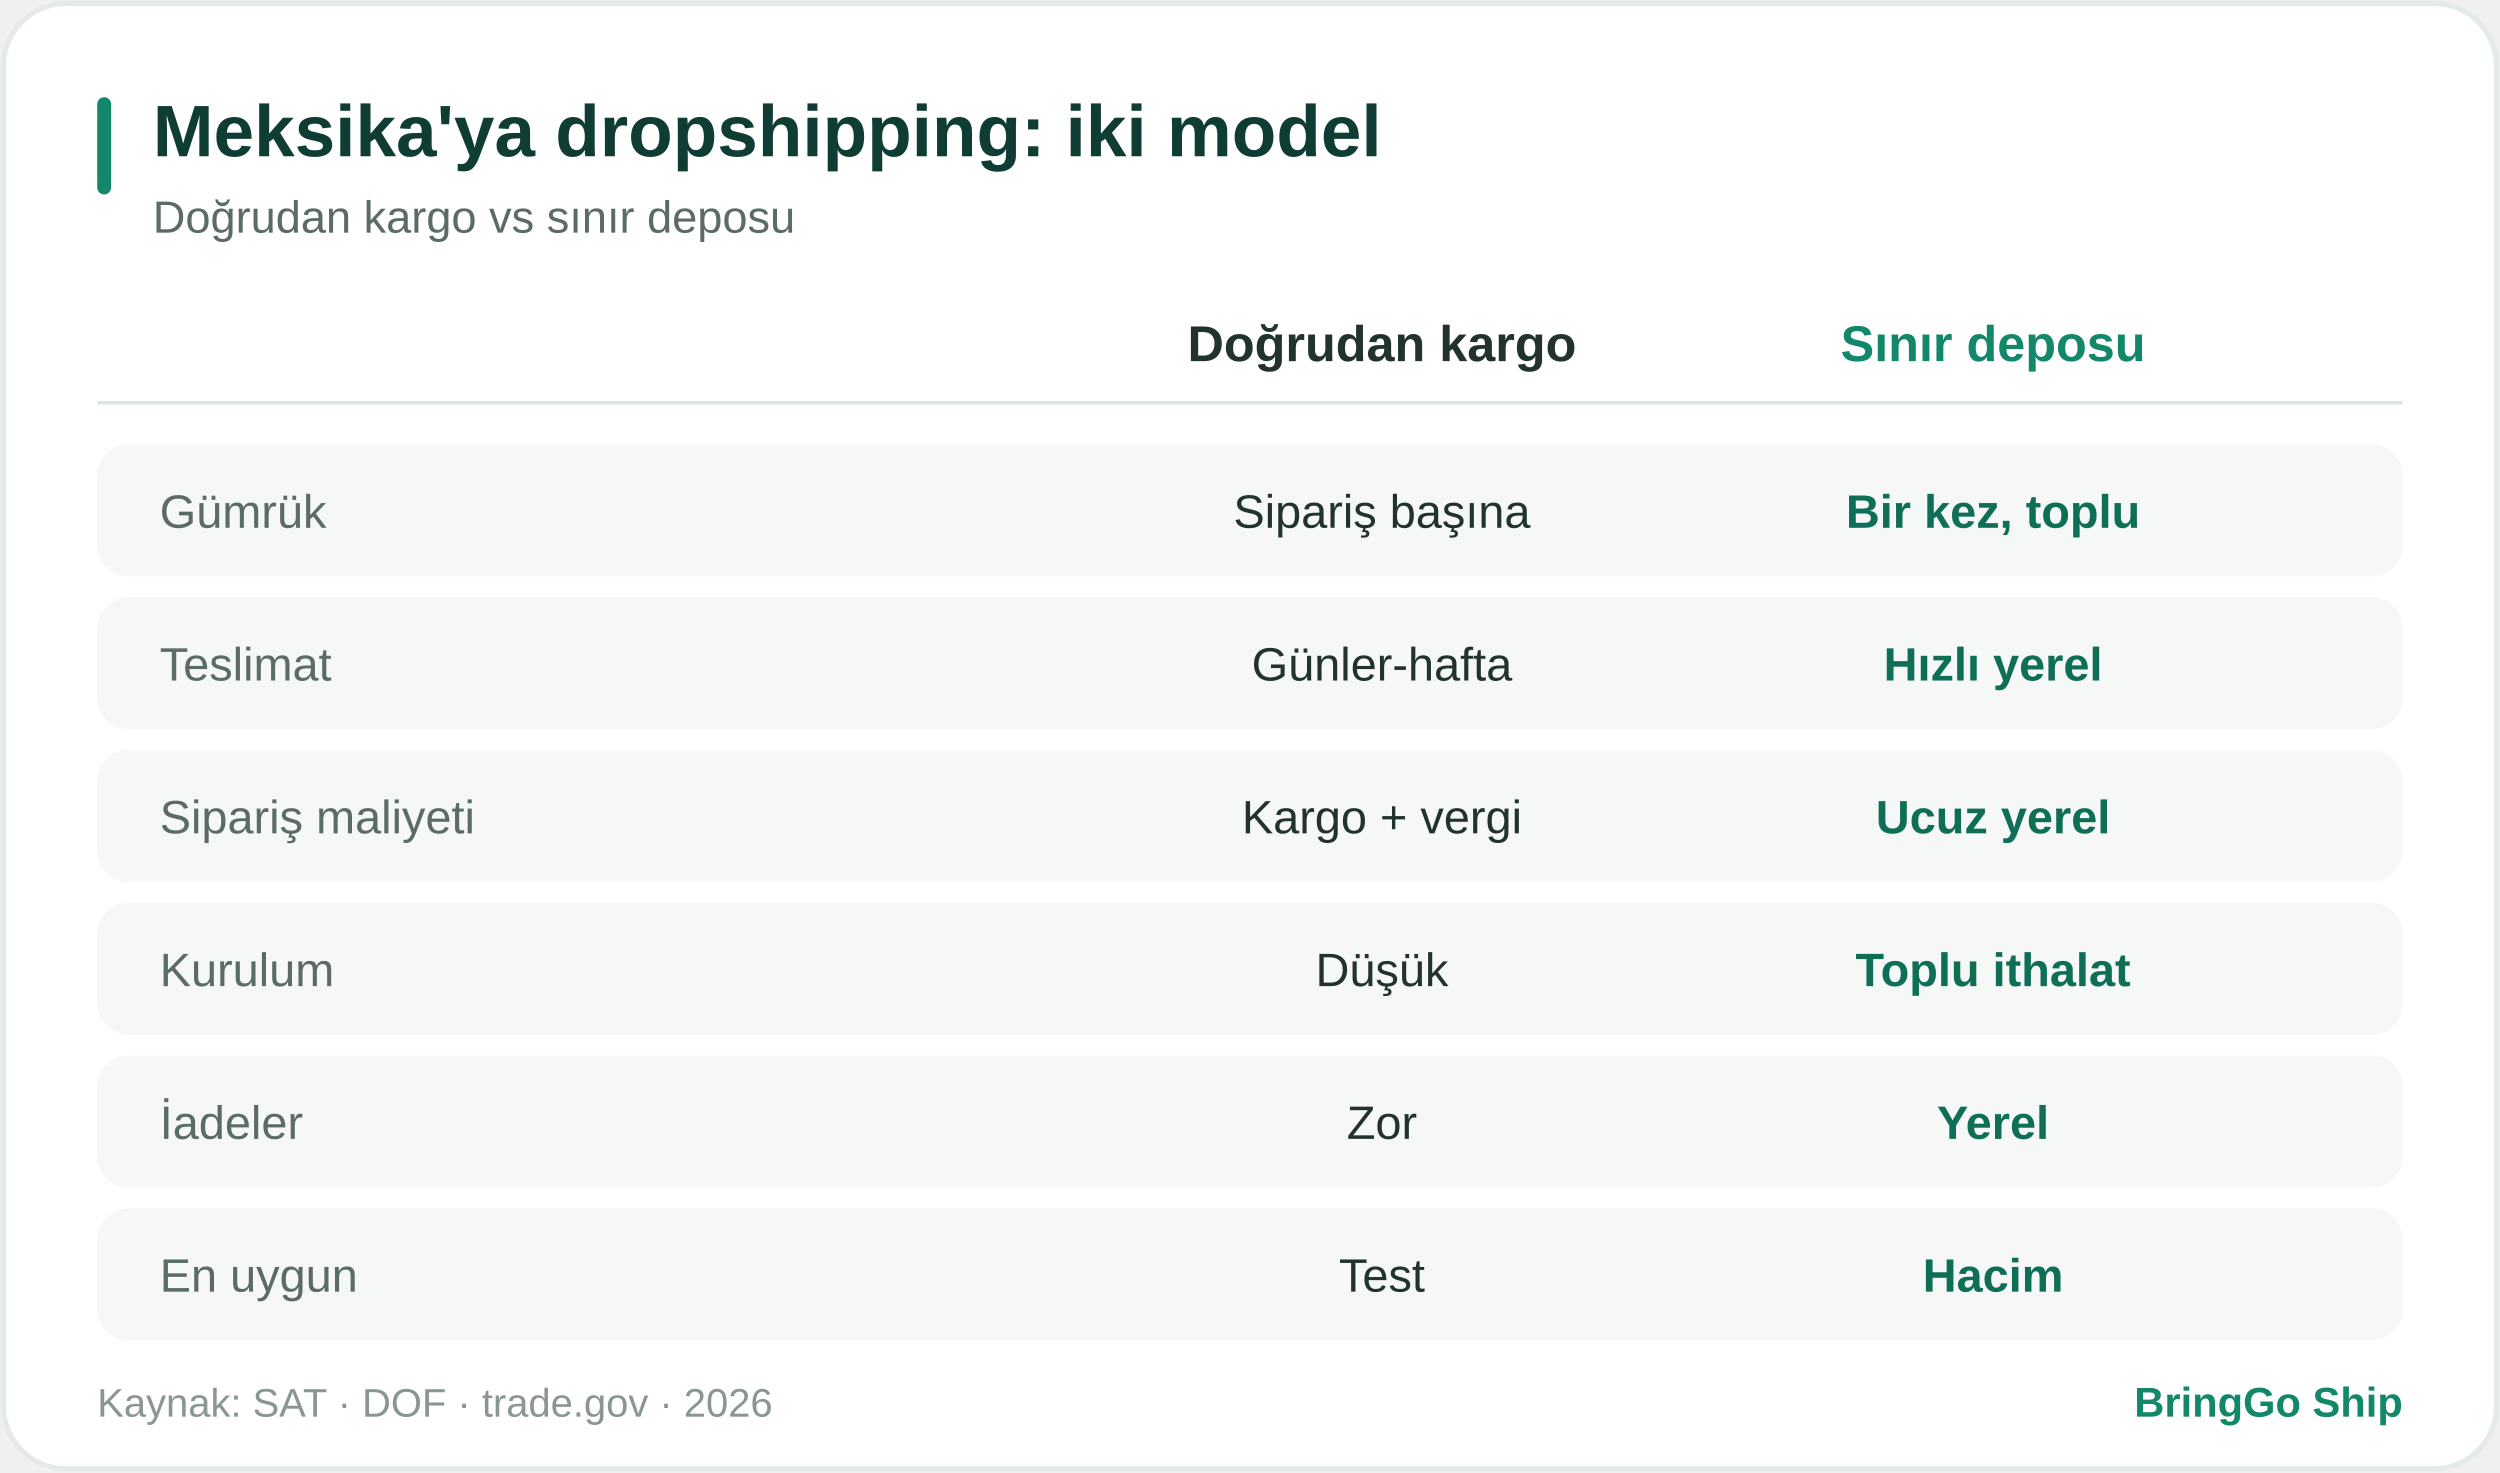
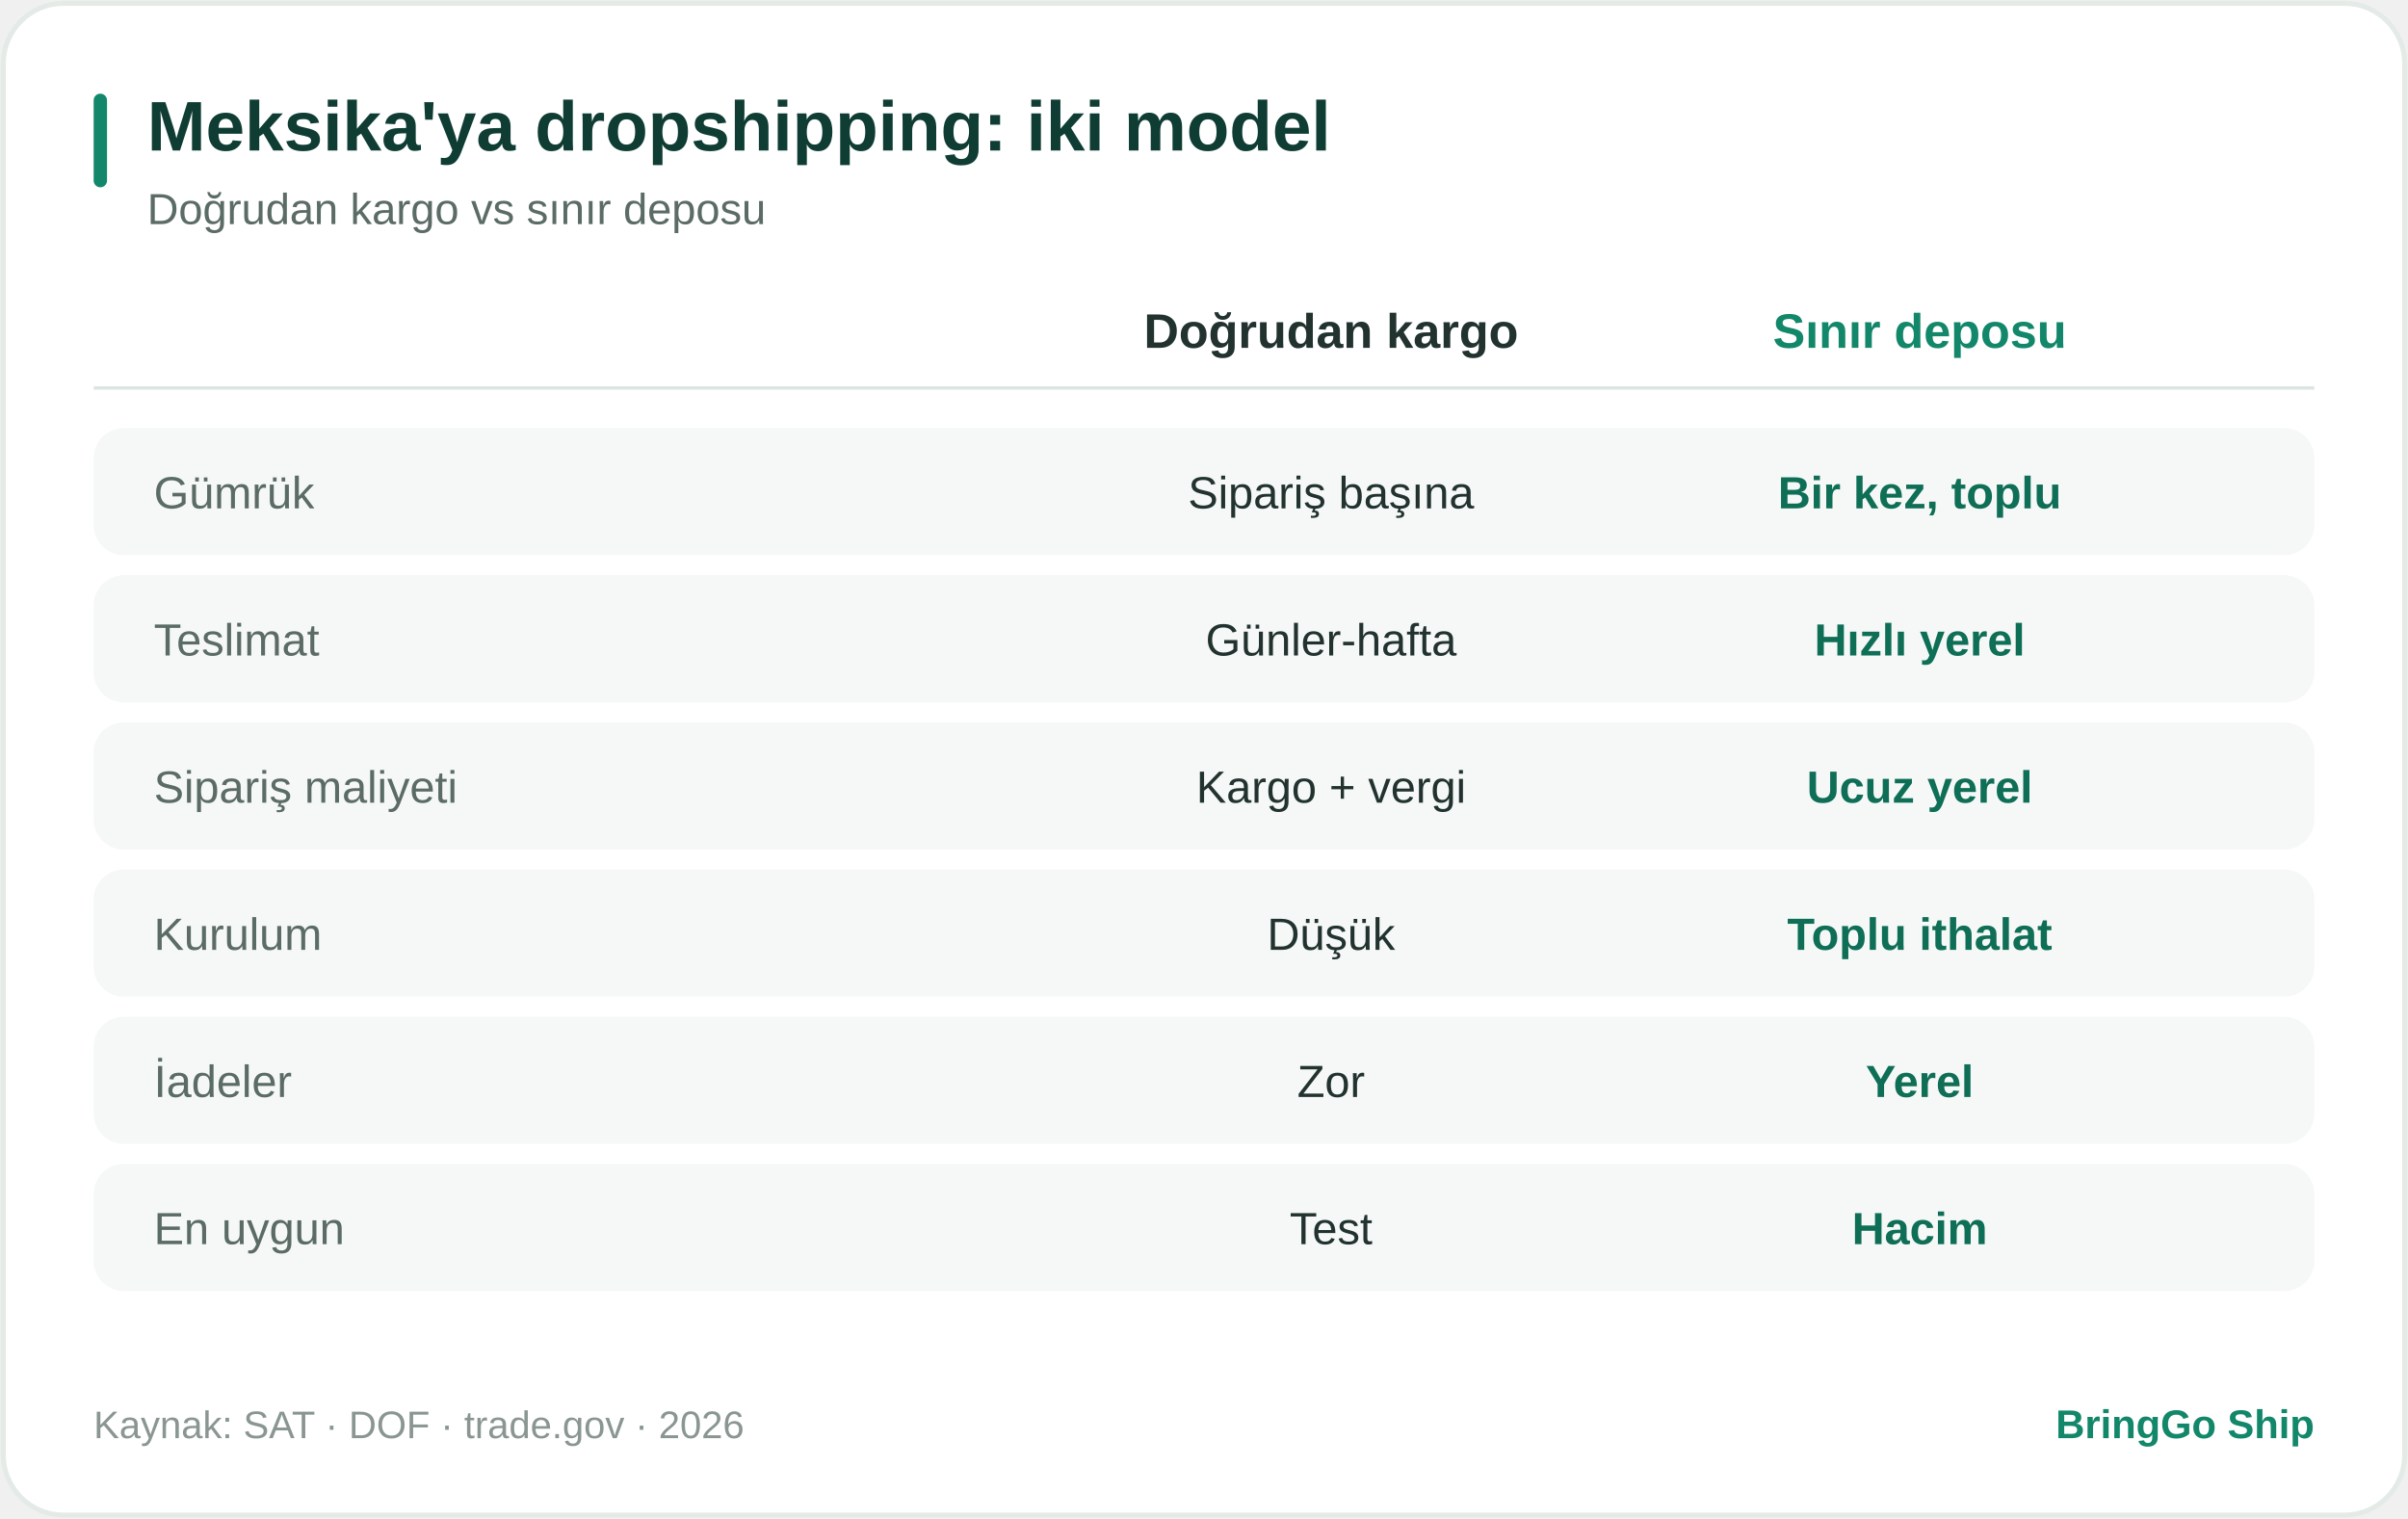
- <svg xmlns="http://www.w3.org/2000/svg" width="720" height="424" viewBox="0 0 720 424" role="img">
+ <svg xmlns="http://www.w3.org/2000/svg" width="720" height="454" viewBox="0 0 720 454" role="img">
  <style>
text{font-family:Arial,Helvetica,sans-serif}
.card{fill:#ffffff;stroke:#e4ebe7;stroke-width:1.5}
.row{fill:#f5f8f7}.pill{fill:#E1F5EE}.hi{fill:#1f9d5f}.mut{fill:#eef1f0}
.acc{fill:#12876A}.circ{fill:#12876A}.rd{fill:#fbe9e7}.am{fill:#fbf1dd}.tl{fill:#E1F5EE}.ln{stroke:#dbe6e1}
.tt{fill:#0F3D33;font-weight:bold}.ts{fill:#5b6b66}.tl2{fill:#22332f}
.tv{fill:#0F6E56;font-weight:bold}.tm{fill:#5b6b66;font-weight:bold}.tw{fill:#ffffff;font-weight:bold}
.tf{fill:#8a9691}.tb{fill:#12876A;font-weight:bold}.big{fill:#0F3D33;font-weight:bold}
.trd{fill:#a3392c;font-weight:bold}.tam{fill:#8a5a12;font-weight:bold}.ttl{fill:#0F6E56;font-weight:bold}
@media (prefers-color-scheme:dark){
.card{fill:#16211e;stroke:#2c3a35}
.row{fill:#1d2b27}.pill{fill:#123a2e}.hi{fill:#1f9d5f}.mut{fill:#28352f}
.acc{fill:#2fae7e}.circ{fill:#2fae7e}.rd{fill:#3a201c}.am{fill:#352a15}.tl{fill:#123a2e}
.tt{fill:#d7f2e6}.ts{fill:#8fa79d}.tl2{fill:#cfe0d9}
.tv{fill:#6fe0b0}.tm{fill:#9db3a9}.tw{fill:#ffffff}
.tf{fill:#6d8279}.tb{fill:#57d3a3}.big{fill:#d7f2e6}
.trd{fill:#f0a99e}.tam{fill:#e6c281}.ttl{fill:#6fe0b0}.ln{stroke:#31423c}}
</style>
-   <rect x="1" y="1" width="718" height="422" rx="18" class="card" />
+   <rect x="1" y="1" width="718" height="452" rx="18" class="card" />
  <rect x="28" y="28" width="4" height="28" rx="2" class="acc" />
  <text x="44" y="45" font-size="21" class="tt">Meksika'ya dropshipping: iki model</text>
  <text x="44" y="67" font-size="13" class="ts">Doğrudan kargo vs sınır deposu</text>
  <g transform="translate(0,88)">
    <text x="398" y="16" text-anchor="middle" font-size="14.5" class="tl2" font-weight="bold">Doğrudan kargo</text>
    <text x="574" y="16" text-anchor="middle" font-size="14.5" class="tb" font-weight="bold">Sınır deposu</text>
    <line x1="28" y1="28" x2="692" y2="28" stroke-width="1" class="ln" />
    <rect x="28" y="40" width="664" height="38" rx="9" class="row" />
    <text x="46" y="64" font-size="13.5" class="ts">Gümrük</text>
    <text x="398" y="64" text-anchor="middle" font-size="13.5" class="tl2">Sipariş başına</text>
    <text x="574" y="64" text-anchor="middle" font-size="13.5" class="tv" font-weight="bold">Bir kez, toplu</text>
    <rect x="28" y="84" width="664" height="38" rx="9" class="row" />
    <text x="46" y="108" font-size="13.5" class="ts">Teslimat</text>
    <text x="398" y="108" text-anchor="middle" font-size="13.5" class="tl2">Günler-hafta</text>
    <text x="574" y="108" text-anchor="middle" font-size="13.5" class="tv" font-weight="bold">Hızlı yerel</text>
    <rect x="28" y="128" width="664" height="38" rx="9" class="row" />
    <text x="46" y="152" font-size="13.5" class="ts">Sipariş maliyeti</text>
    <text x="398" y="152" text-anchor="middle" font-size="13.5" class="tl2">Kargo + vergi</text>
    <text x="574" y="152" text-anchor="middle" font-size="13.5" class="tv" font-weight="bold">Ucuz yerel</text>
    <rect x="28" y="172" width="664" height="38" rx="9" class="row" />
    <text x="46" y="196" font-size="13.5" class="ts">Kurulum</text>
    <text x="398" y="196" text-anchor="middle" font-size="13.5" class="tl2">Düşük</text>
    <text x="574" y="196" text-anchor="middle" font-size="13.5" class="tv" font-weight="bold">Toplu ithalat</text>
    <rect x="28" y="216" width="664" height="38" rx="9" class="row" />
    <text x="46" y="240" font-size="13.5" class="ts">İadeler</text>
    <text x="398" y="240" text-anchor="middle" font-size="13.5" class="tl2">Zor</text>
    <text x="574" y="240" text-anchor="middle" font-size="13.5" class="tv" font-weight="bold">Yerel</text>
    <rect x="28" y="260" width="664" height="38" rx="9" class="row" />
    <text x="46" y="284" font-size="13.5" class="ts">En uygun</text>
    <text x="398" y="284" text-anchor="middle" font-size="13.5" class="tl2">Test</text>
    <text x="574" y="284" text-anchor="middle" font-size="13.5" class="tv" font-weight="bold">Hacim</text>
  </g>
-   <text x="28" y="408" font-size="11.5" class="tf">Kaynak: SAT · DOF · trade.gov · 2026</text>
-   <text x="692" y="408" text-anchor="end" font-size="12" class="tb">BringGo Ship</text>
+   <text x="28" y="430" font-size="11.5" class="tf">Kaynak: SAT · DOF · trade.gov · 2026</text>
+   <text x="692" y="430" text-anchor="end" font-size="12" class="tb">BringGo Ship</text>
</svg>
